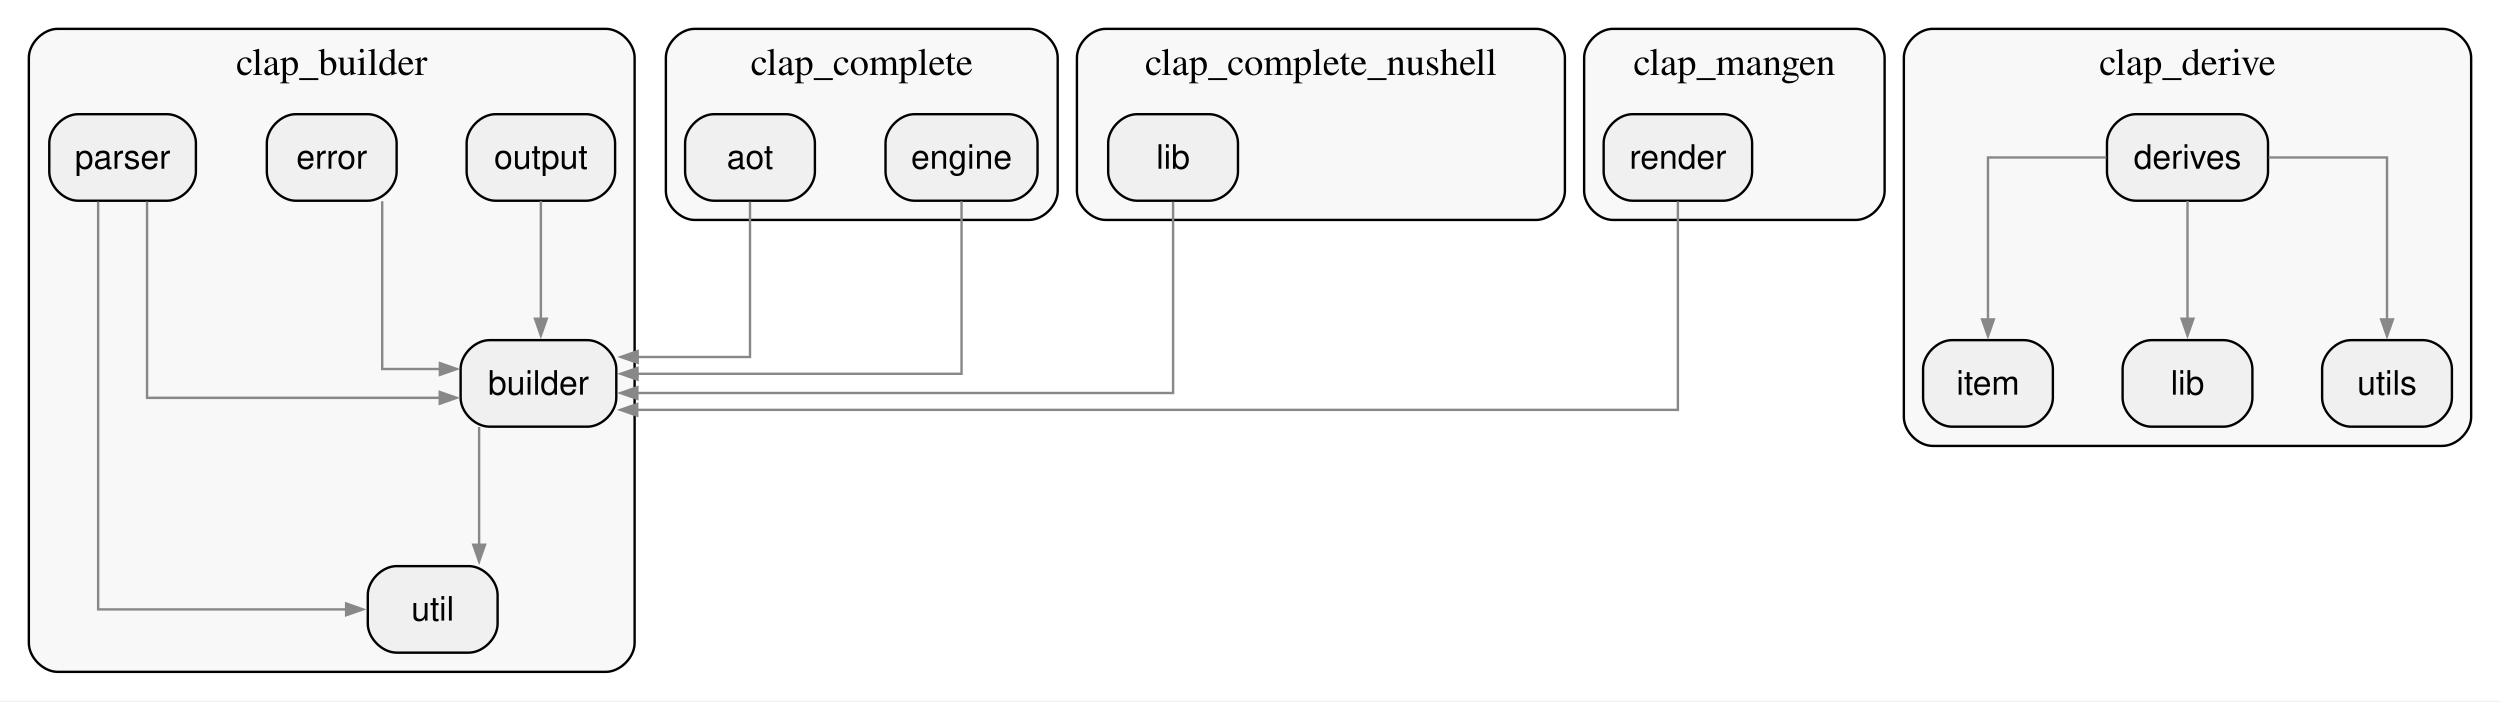
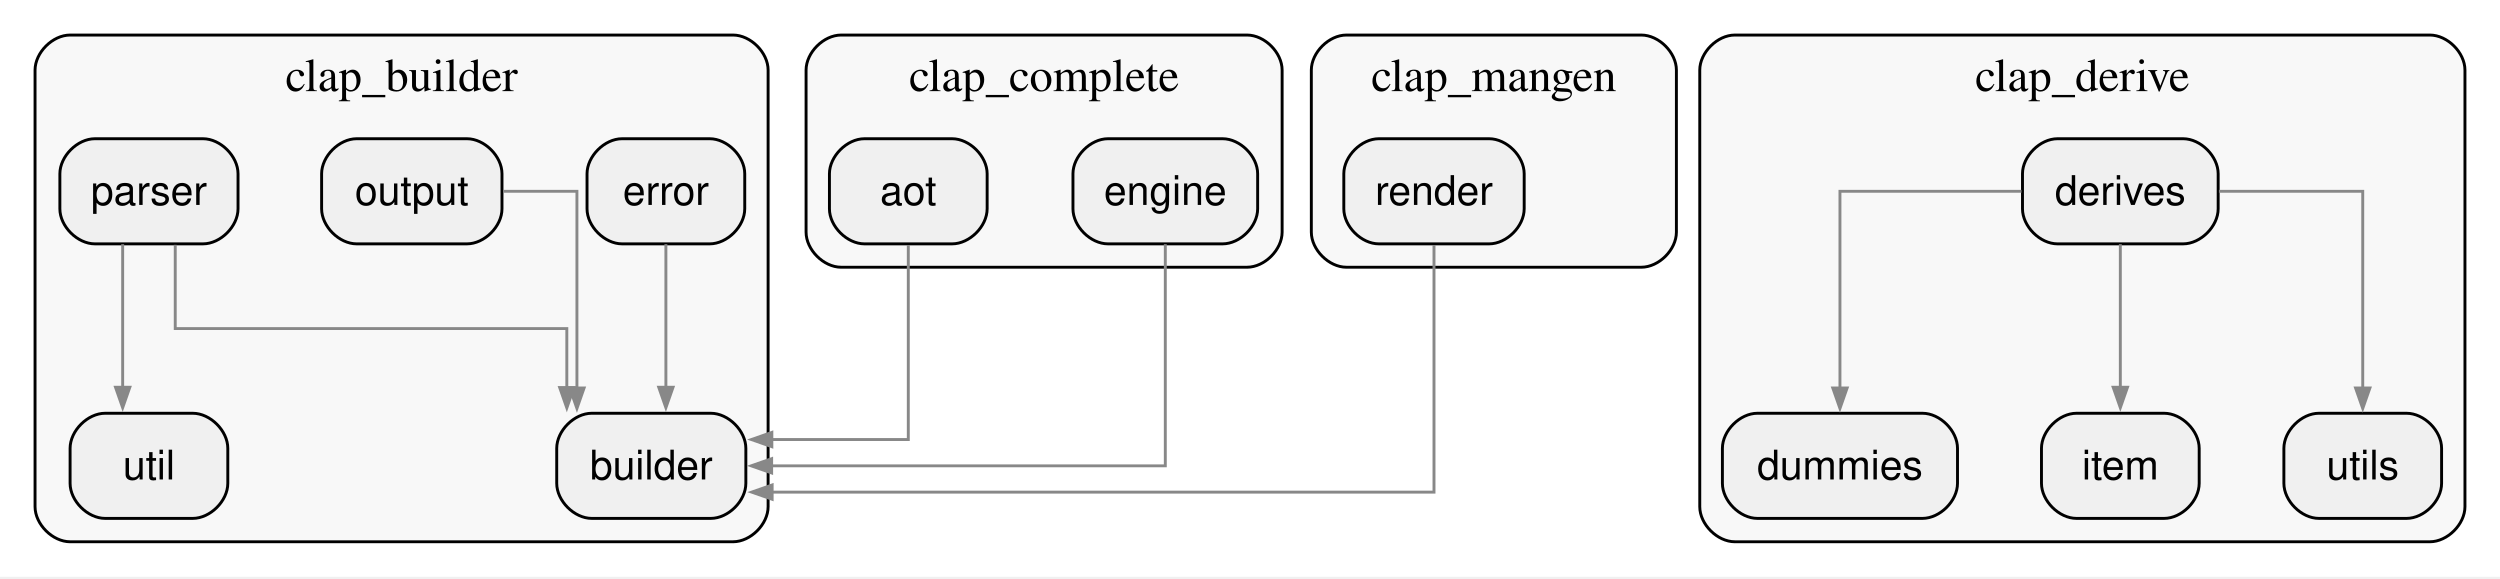
- <svg xmlns="http://www.w3.org/2000/svg" width="1040pt" height="292pt" viewBox="0.00 0.00 1040.00 292.00">
-   <g id="graph0" class="graph" transform="scale(1 1) rotate(0) translate(4 287.5)">
-     <polygon fill="white" stroke="none" points="-4,4 -4,-287.5 1036,-287.5 1036,4 -4,4" />
+ <svg xmlns="http://www.w3.org/2000/svg" width="856pt" height="198pt" viewBox="0.00 0.00 856.00 198.00">
+   <g id="graph0" class="graph" transform="scale(1 1) rotate(0) translate(4 193.5)">
+     <polygon fill="white" stroke="none" points="-4,4 -4,-193.5 852,-193.5 852,4 -4,4" />
    <g id="clust1" class="cluster">
-       <path fill="#f8f8f8" stroke="black" d="M20,-8C20,-8 248,-8 248,-8 254,-8 260,-14 260,-20 260,-20 260,-263.5 260,-263.5 260,-269.5 254,-275.5 248,-275.5 248,-275.5 20,-275.5 20,-275.5 14,-275.5 8,-269.5 8,-263.5 8,-263.5 8,-20 8,-20 8,-14 14,-8 20,-8" />
-       <text xml:space="preserve" text-anchor="middle" x="134" y="-256.3" font-family="Times,serif" font-size="16.00">clap_builder</text>
+       <path fill="#f8f8f8" stroke="black" d="M20,-8C20,-8 247,-8 247,-8 253,-8 259,-14 259,-20 259,-20 259,-169.5 259,-169.5 259,-175.5 253,-181.5 247,-181.5 247,-181.5 20,-181.5 20,-181.5 14,-181.5 8,-175.5 8,-169.5 8,-169.5 8,-20 8,-20 8,-14 14,-8 20,-8" />
+       <text xml:space="preserve" text-anchor="middle" x="133.5" y="-162.3" font-family="Times,serif" font-size="16.00">clap_builder</text>
    </g>
    <g id="clust2" class="cluster">
-       <path fill="#f8f8f8" stroke="black" d="M285,-196C285,-196 424,-196 424,-196 430,-196 436,-202 436,-208 436,-208 436,-263.5 436,-263.5 436,-269.5 430,-275.5 424,-275.5 424,-275.5 285,-275.5 285,-275.5 279,-275.5 273,-269.5 273,-263.5 273,-263.5 273,-208 273,-208 273,-202 279,-196 285,-196" />
-       <text xml:space="preserve" text-anchor="middle" x="354.5" y="-256.3" font-family="Times,serif" font-size="16.00">clap_complete</text>
+       <path fill="#f8f8f8" stroke="black" d="M284,-102C284,-102 423,-102 423,-102 429,-102 435,-108 435,-114 435,-114 435,-169.5 435,-169.5 435,-175.5 429,-181.5 423,-181.5 423,-181.5 284,-181.5 284,-181.5 278,-181.5 272,-175.5 272,-169.5 272,-169.5 272,-114 272,-114 272,-108 278,-102 284,-102" />
+       <text xml:space="preserve" text-anchor="middle" x="353.5" y="-162.3" font-family="Times,serif" font-size="16.00">clap_complete</text>
    </g>
    <g id="clust3" class="cluster">
-       <path fill="#f8f8f8" stroke="black" d="M456,-196C456,-196 635,-196 635,-196 641,-196 647,-202 647,-208 647,-208 647,-263.5 647,-263.5 647,-269.5 641,-275.5 635,-275.5 635,-275.5 456,-275.5 456,-275.5 450,-275.5 444,-269.5 444,-263.5 444,-263.5 444,-208 444,-208 444,-202 450,-196 456,-196" />
-       <text xml:space="preserve" text-anchor="middle" x="545.5" y="-256.3" font-family="Times,serif" font-size="16.00">clap_complete_nushell</text>
+       <path fill="#f8f8f8" stroke="black" d="M590,-8C590,-8 828,-8 828,-8 834,-8 840,-14 840,-20 840,-20 840,-169.5 840,-169.5 840,-175.5 834,-181.5 828,-181.5 828,-181.5 590,-181.5 590,-181.5 584,-181.5 578,-175.5 578,-169.5 578,-169.5 578,-20 578,-20 578,-14 584,-8 590,-8" />
+       <text xml:space="preserve" text-anchor="middle" x="709" y="-162.3" font-family="Times,serif" font-size="16.00">clap_derive</text>
    </g>
    <g id="clust4" class="cluster">
-       <path fill="#f8f8f8" stroke="black" d="M800,-102C800,-102 1012,-102 1012,-102 1018,-102 1024,-108 1024,-114 1024,-114 1024,-263.5 1024,-263.5 1024,-269.5 1018,-275.5 1012,-275.5 1012,-275.5 800,-275.5 800,-275.5 794,-275.5 788,-269.5 788,-263.5 788,-263.5 788,-114 788,-114 788,-108 794,-102 800,-102" />
-       <text xml:space="preserve" text-anchor="middle" x="906" y="-256.3" font-family="Times,serif" font-size="16.00">clap_derive</text>
-     </g>
-     <g id="clust5" class="cluster">
-       <path fill="#f8f8f8" stroke="black" d="M667,-196C667,-196 768,-196 768,-196 774,-196 780,-202 780,-208 780,-208 780,-263.5 780,-263.5 780,-269.5 774,-275.5 768,-275.5 768,-275.5 667,-275.5 667,-275.5 661,-275.5 655,-269.5 655,-263.5 655,-263.5 655,-208 655,-208 655,-202 661,-196 667,-196" />
-       <text xml:space="preserve" text-anchor="middle" x="717.5" y="-256.3" font-family="Times,serif" font-size="16.00">clap_mangen</text>
+       <path fill="#f8f8f8" stroke="black" d="M457,-102C457,-102 558,-102 558,-102 564,-102 570,-108 570,-114 570,-114 570,-169.5 570,-169.5 570,-175.5 564,-181.5 558,-181.5 558,-181.5 457,-181.5 457,-181.5 451,-181.5 445,-175.5 445,-169.5 445,-169.5 445,-114 445,-114 445,-108 451,-102 457,-102" />
+       <text xml:space="preserve" text-anchor="middle" x="507.5" y="-162.3" font-family="Times,serif" font-size="16.00">clap_mangen</text>
    </g>
    <g id="node1" class="node">
-       <path fill="#f0f0f0" stroke="black" d="M240.38,-146C240.38,-146 199.62,-146 199.62,-146 193.62,-146 187.62,-140 187.62,-134 187.62,-134 187.62,-122 187.62,-122 187.62,-116 193.62,-110 199.62,-110 199.62,-110 240.38,-110 240.38,-110 246.38,-110 252.38,-116 252.38,-122 252.38,-122 252.38,-134 252.38,-134 252.38,-140 246.38,-146 240.38,-146" />
-       <text xml:space="preserve" text-anchor="middle" x="220" y="-123.33" font-family="Helvetica,sans-Serif" font-size="14.00">builder</text>
+       <path fill="#f0f0f0" stroke="black" d="M239.38,-52C239.38,-52 198.62,-52 198.62,-52 192.62,-52 186.62,-46 186.62,-40 186.62,-40 186.62,-28 186.62,-28 186.62,-22 192.62,-16 198.62,-16 198.62,-16 239.38,-16 239.38,-16 245.38,-16 251.38,-22 251.38,-28 251.38,-28 251.38,-40 251.38,-40 251.38,-46 245.38,-52 239.38,-52" />
+       <text xml:space="preserve" text-anchor="middle" x="219" y="-29.32" font-family="Helvetica,sans-Serif" font-size="14.00">builder</text>
+     </g>
+     <g id="node2" class="node">
+       <path fill="#f0f0f0" stroke="black" d="M239,-146C239,-146 209,-146 209,-146 203,-146 197,-140 197,-134 197,-134 197,-122 197,-122 197,-116 203,-110 209,-110 209,-110 239,-110 239,-110 245,-110 251,-116 251,-122 251,-122 251,-134 251,-134 251,-140 245,-146 239,-146" />
+       <text xml:space="preserve" text-anchor="middle" x="224" y="-123.33" font-family="Helvetica,sans-Serif" font-size="14.00">error</text>
+     </g>
+     <g id="edge1" class="edge">
+       <path fill="none" stroke="#888888" d="M224,-109.88C224,-109.88 224,-60.9 224,-60.9" />
+       <polygon fill="#888888" stroke="#888888" points="226.45,-60.9 224,-53.9 221.55,-60.9 226.45,-60.9" />
+     </g>
+     <g id="node3" class="node">
+       <path fill="#f0f0f0" stroke="black" d="M155.88,-146C155.88,-146 118.12,-146 118.12,-146 112.12,-146 106.12,-140 106.12,-134 106.12,-134 106.12,-122 106.12,-122 106.12,-116 112.12,-110 118.12,-110 118.12,-110 155.88,-110 155.88,-110 161.88,-110 167.88,-116 167.88,-122 167.88,-122 167.88,-134 167.88,-134 167.88,-140 161.88,-146 155.88,-146" />
+       <text xml:space="preserve" text-anchor="middle" x="137" y="-123.33" font-family="Helvetica,sans-Serif" font-size="14.00">output</text>
+     </g>
+     <g id="edge2" class="edge">
+       <path fill="none" stroke="#888888" d="M168.25,-128C181.32,-128 193.54,-128 193.54,-128 193.54,-128 193.54,-60.64 193.54,-60.64" />
+       <polygon fill="#888888" stroke="#888888" points="195.99,-60.64 193.54,-53.64 191.09,-60.64 195.99,-60.64" />
+     </g>
+     <g id="node4" class="node">
+       <path fill="#f0f0f0" stroke="black" d="M65.5,-146C65.5,-146 28.5,-146 28.5,-146 22.5,-146 16.5,-140 16.5,-134 16.5,-134 16.5,-122 16.5,-122 16.5,-116 22.5,-110 28.5,-110 28.5,-110 65.5,-110 65.5,-110 71.5,-110 77.5,-116 77.5,-122 77.5,-122 77.5,-134 77.5,-134 77.5,-140 71.5,-146 65.5,-146" />
+       <text xml:space="preserve" text-anchor="middle" x="47" y="-123.33" font-family="Helvetica,sans-Serif" font-size="14.00">parser</text>
+     </g>
+     <g id="edge3" class="edge">
+       <path fill="none" stroke="#888888" d="M56,-109.69C56,-96.5 56,-81 56,-81 56,-81 190.08,-81 190.08,-81 190.08,-81 190.08,-60.82 190.08,-60.82" />
+       <polygon fill="#888888" stroke="#888888" points="192.53,-60.82 190.08,-53.82 187.63,-60.82 192.53,-60.82" />
    </g>
    <g id="node5" class="node">
-       <path fill="#f0f0f0" stroke="black" d="M191,-52C191,-52 161,-52 161,-52 155,-52 149,-46 149,-40 149,-40 149,-28 149,-28 149,-22 155,-16 161,-16 161,-16 191,-16 191,-16 197,-16 203,-22 203,-28 203,-28 203,-40 203,-40 203,-46 197,-52 191,-52" />
-       <text xml:space="preserve" text-anchor="middle" x="176" y="-29.32" font-family="Helvetica,sans-Serif" font-size="14.00">util</text>
-     </g>
-     <g id="edge1" class="edge">
-       <path fill="none" stroke="#888888" d="M195.31,-109.88C195.31,-109.88 195.31,-60.9 195.31,-60.9" />
-       <polygon fill="#888888" stroke="#888888" points="197.76,-60.9 195.31,-53.9 192.86,-60.9 197.76,-60.9" />
-     </g>
-     <g id="node2" class="node">
-       <path fill="#f0f0f0" stroke="black" d="M149,-240C149,-240 119,-240 119,-240 113,-240 107,-234 107,-228 107,-228 107,-216 107,-216 107,-210 113,-204 119,-204 119,-204 149,-204 149,-204 155,-204 161,-210 161,-216 161,-216 161,-228 161,-228 161,-234 155,-240 149,-240" />
-       <text xml:space="preserve" text-anchor="middle" x="134" y="-217.32" font-family="Helvetica,sans-Serif" font-size="14.00">error</text>
-     </g>
-     <g id="edge2" class="edge">
-       <path fill="none" stroke="#888888" d="M155,-203.77C155,-177.99 155,-134 155,-134 155,-134 178.99,-134 178.99,-134" />
-       <polygon fill="#888888" stroke="#888888" points="178.99,-136.45 185.99,-134 178.99,-131.55 178.99,-136.45" />
-     </g>
-     <g id="node3" class="node">
-       <path fill="#f0f0f0" stroke="black" d="M239.88,-240C239.88,-240 202.12,-240 202.12,-240 196.12,-240 190.12,-234 190.12,-228 190.12,-228 190.12,-216 190.12,-216 190.12,-210 196.12,-204 202.12,-204 202.12,-204 239.88,-204 239.88,-204 245.88,-204 251.88,-210 251.88,-216 251.88,-216 251.88,-228 251.88,-228 251.88,-234 245.88,-240 239.88,-240" />
-       <text xml:space="preserve" text-anchor="middle" x="221" y="-217.32" font-family="Helvetica,sans-Serif" font-size="14.00">output</text>
-     </g>
-     <g id="edge3" class="edge">
-       <path fill="none" stroke="#888888" d="M221,-203.88C221,-203.88 221,-154.9 221,-154.9" />
-       <polygon fill="#888888" stroke="#888888" points="223.45,-154.9 221,-147.9 218.55,-154.9 223.45,-154.9" />
-     </g>
-     <g id="node4" class="node">
-       <path fill="#f0f0f0" stroke="black" d="M65.5,-240C65.5,-240 28.5,-240 28.5,-240 22.5,-240 16.5,-234 16.5,-228 16.5,-228 16.5,-216 16.5,-216 16.5,-210 22.5,-204 28.5,-204 28.5,-204 65.5,-204 65.5,-204 71.5,-204 77.5,-210 77.5,-216 77.5,-216 77.5,-228 77.5,-228 77.5,-234 71.5,-240 65.5,-240" />
-       <text xml:space="preserve" text-anchor="middle" x="47" y="-217.32" font-family="Helvetica,sans-Serif" font-size="14.00">parser</text>
+       <path fill="#f0f0f0" stroke="black" d="M62,-52C62,-52 32,-52 32,-52 26,-52 20,-46 20,-40 20,-40 20,-28 20,-28 20,-22 26,-16 32,-16 32,-16 62,-16 62,-16 68,-16 74,-22 74,-28 74,-28 74,-40 74,-40 74,-46 68,-52 62,-52" />
+       <text xml:space="preserve" text-anchor="middle" x="47" y="-29.32" font-family="Helvetica,sans-Serif" font-size="14.00">util</text>
    </g>
    <g id="edge4" class="edge">
-       <path fill="none" stroke="#888888" d="M57.17,-203.66C57.17,-174.79 57.17,-122 57.17,-122 57.17,-122 178.93,-122 178.93,-122" />
-       <polygon fill="#888888" stroke="#888888" points="178.93,-124.45 185.93,-122 178.93,-119.55 178.93,-124.45" />
+       <path fill="none" stroke="#888888" d="M38,-109.88C38,-109.88 38,-60.9 38,-60.9" />
+       <polygon fill="#888888" stroke="#888888" points="40.45,-60.9 38,-53.9 35.55,-60.9 40.45,-60.9" />
+     </g>
+     <g id="node6" class="node">
+       <path fill="#f0f0f0" stroke="black" d="M322,-146C322,-146 292,-146 292,-146 286,-146 280,-140 280,-134 280,-134 280,-122 280,-122 280,-116 286,-110 292,-110 292,-110 322,-110 322,-110 328,-110 334,-116 334,-122 334,-122 334,-134 334,-134 334,-140 328,-146 322,-146" />
+       <text xml:space="preserve" text-anchor="middle" x="307" y="-123.33" font-family="Helvetica,sans-Serif" font-size="14.00">aot</text>
    </g>
    <g id="edge5" class="edge">
-       <path fill="none" stroke="#888888" d="M36.83,-203.63C36.83,-156.33 36.83,-34 36.83,-34 36.83,-34 139.99,-34 139.99,-34" />
-       <polygon fill="#888888" stroke="#888888" points="139.99,-36.45 146.99,-34 139.99,-31.55 139.99,-36.45" />
+       <path fill="none" stroke="#888888" d="M307,-109.56C307,-84.56 307,-43 307,-43 307,-43 260.28,-43 260.28,-43" />
+       <polygon fill="#888888" stroke="#888888" points="260.28,-40.55 253.28,-43 260.28,-45.45 260.28,-40.55" />
    </g>
-     <g id="node6" class="node">
-       <path fill="#f0f0f0" stroke="black" d="M323,-240C323,-240 293,-240 293,-240 287,-240 281,-234 281,-228 281,-228 281,-216 281,-216 281,-210 287,-204 293,-204 293,-204 323,-204 323,-204 329,-204 335,-210 335,-216 335,-216 335,-228 335,-228 335,-234 329,-240 323,-240" />
-       <text xml:space="preserve" text-anchor="middle" x="308" y="-217.32" font-family="Helvetica,sans-Serif" font-size="14.00">aot</text>
+     <g id="node7" class="node">
+       <path fill="#f0f0f0" stroke="black" d="M414.62,-146C414.62,-146 375.38,-146 375.38,-146 369.38,-146 363.38,-140 363.38,-134 363.38,-134 363.38,-122 363.38,-122 363.38,-116 369.38,-110 375.38,-110 375.38,-110 414.62,-110 414.62,-110 420.62,-110 426.62,-116 426.62,-122 426.62,-122 426.62,-134 426.62,-134 426.62,-140 420.62,-146 414.62,-146" />
+       <text xml:space="preserve" text-anchor="middle" x="395" y="-123.33" font-family="Helvetica,sans-Serif" font-size="14.00">engine</text>
    </g>
    <g id="edge6" class="edge">
-       <path fill="none" stroke="#888888" d="M308,-203.58C308,-179.13 308,-139 308,-139 308,-139 261.28,-139 261.28,-139" />
-       <polygon fill="#888888" stroke="#888888" points="261.28,-136.55 254.28,-139 261.28,-141.45 261.28,-136.55" />
+       <path fill="none" stroke="#888888" d="M395,-109.88C395,-82.56 395,-34 395,-34 395,-34 260.21,-34 260.21,-34" />
+       <polygon fill="#888888" stroke="#888888" points="260.21,-31.55 253.21,-34 260.21,-36.45 260.21,-31.55" />
    </g>
-     <g id="node7" class="node">
-       <path fill="#f0f0f0" stroke="black" d="M415.62,-240C415.62,-240 376.38,-240 376.38,-240 370.38,-240 364.38,-234 364.38,-228 364.38,-228 364.38,-216 364.38,-216 364.38,-210 370.38,-204 376.38,-204 376.38,-204 415.62,-204 415.62,-204 421.62,-204 427.62,-210 427.62,-216 427.62,-216 427.62,-228 427.62,-228 427.62,-234 421.62,-240 415.62,-240" />
-       <text xml:space="preserve" text-anchor="middle" x="396" y="-217.32" font-family="Helvetica,sans-Serif" font-size="14.00">engine</text>
+     <g id="node8" class="node">
+       <path fill="#f0f0f0" stroke="black" d="M743.5,-146C743.5,-146 700.5,-146 700.5,-146 694.5,-146 688.5,-140 688.5,-134 688.5,-134 688.5,-122 688.5,-122 688.5,-116 694.5,-110 700.5,-110 700.5,-110 743.5,-110 743.5,-110 749.5,-110 755.5,-116 755.5,-122 755.5,-122 755.5,-134 755.5,-134 755.5,-140 749.5,-146 743.5,-146" />
+       <text xml:space="preserve" text-anchor="middle" x="722" y="-123.33" font-family="Helvetica,sans-Serif" font-size="14.00">derives</text>
+     </g>
+     <g id="node9" class="node">
+       <path fill="#f0f0f0" stroke="black" d="M654.25,-52C654.25,-52 597.75,-52 597.75,-52 591.75,-52 585.75,-46 585.75,-40 585.75,-40 585.75,-28 585.75,-28 585.75,-22 591.75,-16 597.75,-16 597.75,-16 654.25,-16 654.25,-16 660.25,-16 666.25,-22 666.25,-28 666.25,-28 666.25,-40 666.25,-40 666.25,-46 660.25,-52 654.25,-52" />
+       <text xml:space="preserve" text-anchor="middle" x="626" y="-29.32" font-family="Helvetica,sans-Serif" font-size="14.00">dummies</text>
    </g>
    <g id="edge7" class="edge">
-       <path fill="none" stroke="#888888" d="M396,-203.79C396,-177.49 396,-132 396,-132 396,-132 261.21,-132 261.21,-132" />
-       <polygon fill="#888888" stroke="#888888" points="261.21,-129.55 254.21,-132 261.21,-134.45 261.21,-129.55" />
+       <path fill="none" stroke="#888888" d="M688.15,-128C660.52,-128 626,-128 626,-128 626,-128 626,-60.64 626,-60.64" />
+       <polygon fill="#888888" stroke="#888888" points="628.45,-60.64 626,-53.64 623.55,-60.64 628.45,-60.64" />
    </g>
-     <g id="node8" class="node">
-       <path fill="#f0f0f0" stroke="black" d="M499,-240C499,-240 469,-240 469,-240 463,-240 457,-234 457,-228 457,-228 457,-216 457,-216 457,-210 463,-204 469,-204 469,-204 499,-204 499,-204 505,-204 511,-210 511,-216 511,-216 511,-228 511,-228 511,-234 505,-240 499,-240" />
-       <text xml:space="preserve" text-anchor="middle" x="484" y="-217.32" font-family="Helvetica,sans-Serif" font-size="14.00">lib</text>
+     <g id="node10" class="node">
+       <path fill="#f0f0f0" stroke="black" d="M737,-52C737,-52 707,-52 707,-52 701,-52 695,-46 695,-40 695,-40 695,-28 695,-28 695,-22 701,-16 707,-16 707,-16 737,-16 737,-16 743,-16 749,-22 749,-28 749,-28 749,-40 749,-40 749,-46 743,-52 737,-52" />
+       <text xml:space="preserve" text-anchor="middle" x="722" y="-29.32" font-family="Helvetica,sans-Serif" font-size="14.00">item</text>
    </g>
    <g id="edge8" class="edge">
-       <path fill="none" stroke="#888888" d="M484,-203.57C484,-175.18 484,-124 484,-124 484,-124 261.15,-124 261.15,-124" />
-       <polygon fill="#888888" stroke="#888888" points="261.15,-121.55 254.15,-124 261.15,-126.45 261.15,-121.55" />
+       <path fill="none" stroke="#888888" d="M722,-109.88C722,-109.88 722,-60.9 722,-60.9" />
+       <polygon fill="#888888" stroke="#888888" points="724.45,-60.9 722,-53.9 719.55,-60.9 724.45,-60.9" />
    </g>
-     <g id="node9" class="node">
-       <path fill="#f0f0f0" stroke="black" d="M927.5,-240C927.5,-240 884.5,-240 884.5,-240 878.5,-240 872.5,-234 872.5,-228 872.5,-228 872.5,-216 872.5,-216 872.5,-210 878.5,-204 884.5,-204 884.5,-204 927.5,-204 927.5,-204 933.5,-204 939.5,-210 939.5,-216 939.5,-216 939.5,-228 939.5,-228 939.5,-234 933.5,-240 927.5,-240" />
-       <text xml:space="preserve" text-anchor="middle" x="906" y="-217.32" font-family="Helvetica,sans-Serif" font-size="14.00">derives</text>
-     </g>
-     <g id="node10" class="node">
-       <path fill="#f0f0f0" stroke="black" d="M838,-146C838,-146 808,-146 808,-146 802,-146 796,-140 796,-134 796,-134 796,-122 796,-122 796,-116 802,-110 808,-110 808,-110 838,-110 838,-110 844,-110 850,-116 850,-122 850,-122 850,-134 850,-134 850,-140 844,-146 838,-146" />
-       <text xml:space="preserve" text-anchor="middle" x="823" y="-123.33" font-family="Helvetica,sans-Serif" font-size="14.00">item</text>
+     <g id="node11" class="node">
+       <path fill="#f0f0f0" stroke="black" d="M820,-52C820,-52 790,-52 790,-52 784,-52 778,-46 778,-40 778,-40 778,-28 778,-28 778,-22 784,-16 790,-16 790,-16 820,-16 820,-16 826,-16 832,-22 832,-28 832,-28 832,-40 832,-40 832,-46 826,-52 820,-52" />
+       <text xml:space="preserve" text-anchor="middle" x="805" y="-29.32" font-family="Helvetica,sans-Serif" font-size="14.00">utils</text>
    </g>
    <g id="edge9" class="edge">
-       <path fill="none" stroke="#888888" d="M872.24,-222C849.26,-222 823,-222 823,-222 823,-222 823,-154.64 823,-154.64" />
-       <polygon fill="#888888" stroke="#888888" points="825.45,-154.64 823,-147.64 820.55,-154.64 825.45,-154.64" />
+       <path fill="none" stroke="#888888" d="M755.76,-128C778.74,-128 805,-128 805,-128 805,-128 805,-60.64 805,-60.64" />
+       <polygon fill="#888888" stroke="#888888" points="807.45,-60.64 805,-53.64 802.55,-60.64 807.45,-60.64" />
    </g>
-     <g id="node11" class="node">
-       <path fill="#f0f0f0" stroke="black" d="M921,-146C921,-146 891,-146 891,-146 885,-146 879,-140 879,-134 879,-134 879,-122 879,-122 879,-116 885,-110 891,-110 891,-110 921,-110 921,-110 927,-110 933,-116 933,-122 933,-122 933,-134 933,-134 933,-140 927,-146 921,-146" />
-       <text xml:space="preserve" text-anchor="middle" x="906" y="-123.33" font-family="Helvetica,sans-Serif" font-size="14.00">lib</text>
+     <g id="node12" class="node">
+       <path fill="#f0f0f0" stroke="black" d="M505.88,-146C505.88,-146 468.12,-146 468.12,-146 462.12,-146 456.12,-140 456.12,-134 456.12,-134 456.12,-122 456.12,-122 456.12,-116 462.12,-110 468.12,-110 468.12,-110 505.88,-110 505.88,-110 511.88,-110 517.88,-116 517.88,-122 517.88,-122 517.88,-134 517.88,-134 517.88,-140 511.88,-146 505.88,-146" />
+       <text xml:space="preserve" text-anchor="middle" x="487" y="-123.33" font-family="Helvetica,sans-Serif" font-size="14.00">render</text>
    </g>
    <g id="edge10" class="edge">
-       <path fill="none" stroke="#888888" d="M906,-203.88C906,-203.88 906,-154.9 906,-154.9" />
-       <polygon fill="#888888" stroke="#888888" points="908.45,-154.9 906,-147.9 903.55,-154.9 908.45,-154.9" />
-     </g>
-     <g id="node12" class="node">
-       <path fill="#f0f0f0" stroke="black" d="M1004,-146C1004,-146 974,-146 974,-146 968,-146 962,-140 962,-134 962,-134 962,-122 962,-122 962,-116 968,-110 974,-110 974,-110 1004,-110 1004,-110 1010,-110 1016,-116 1016,-122 1016,-122 1016,-134 1016,-134 1016,-140 1010,-146 1004,-146" />
-       <text xml:space="preserve" text-anchor="middle" x="989" y="-123.33" font-family="Helvetica,sans-Serif" font-size="14.00">utils</text>
-     </g>
-     <g id="edge11" class="edge">
-       <path fill="none" stroke="#888888" d="M939.76,-222C962.74,-222 989,-222 989,-222 989,-222 989,-154.64 989,-154.64" />
-       <polygon fill="#888888" stroke="#888888" points="991.45,-154.64 989,-147.64 986.55,-154.64 991.45,-154.64" />
-     </g>
-     <g id="node13" class="node">
-       <path fill="#f0f0f0" stroke="black" d="M712.88,-240C712.88,-240 675.12,-240 675.12,-240 669.12,-240 663.12,-234 663.12,-228 663.12,-228 663.12,-216 663.12,-216 663.12,-210 669.12,-204 675.12,-204 675.12,-204 712.88,-204 712.88,-204 718.88,-204 724.88,-210 724.88,-216 724.88,-216 724.88,-228 724.88,-228 724.88,-234 718.88,-240 712.88,-240" />
-       <text xml:space="preserve" text-anchor="middle" x="694" y="-217.32" font-family="Helvetica,sans-Serif" font-size="14.00">render</text>
-     </g>
-     <g id="edge12" class="edge">
-       <path fill="none" stroke="#888888" d="M694,-203.71C694,-173.63 694,-117 694,-117 694,-117 261.09,-117 261.09,-117" />
-       <polygon fill="#888888" stroke="#888888" points="261.09,-114.55 254.09,-117 261.09,-119.45 261.09,-114.55" />
+       <path fill="none" stroke="#888888" d="M487,-109.59C487,-79.96 487,-25 487,-25 487,-25 260.38,-25 260.38,-25" />
+       <polygon fill="#888888" stroke="#888888" points="260.38,-22.55 253.38,-25 260.38,-27.45 260.38,-22.55" />
    </g>
  </g>
</svg>
